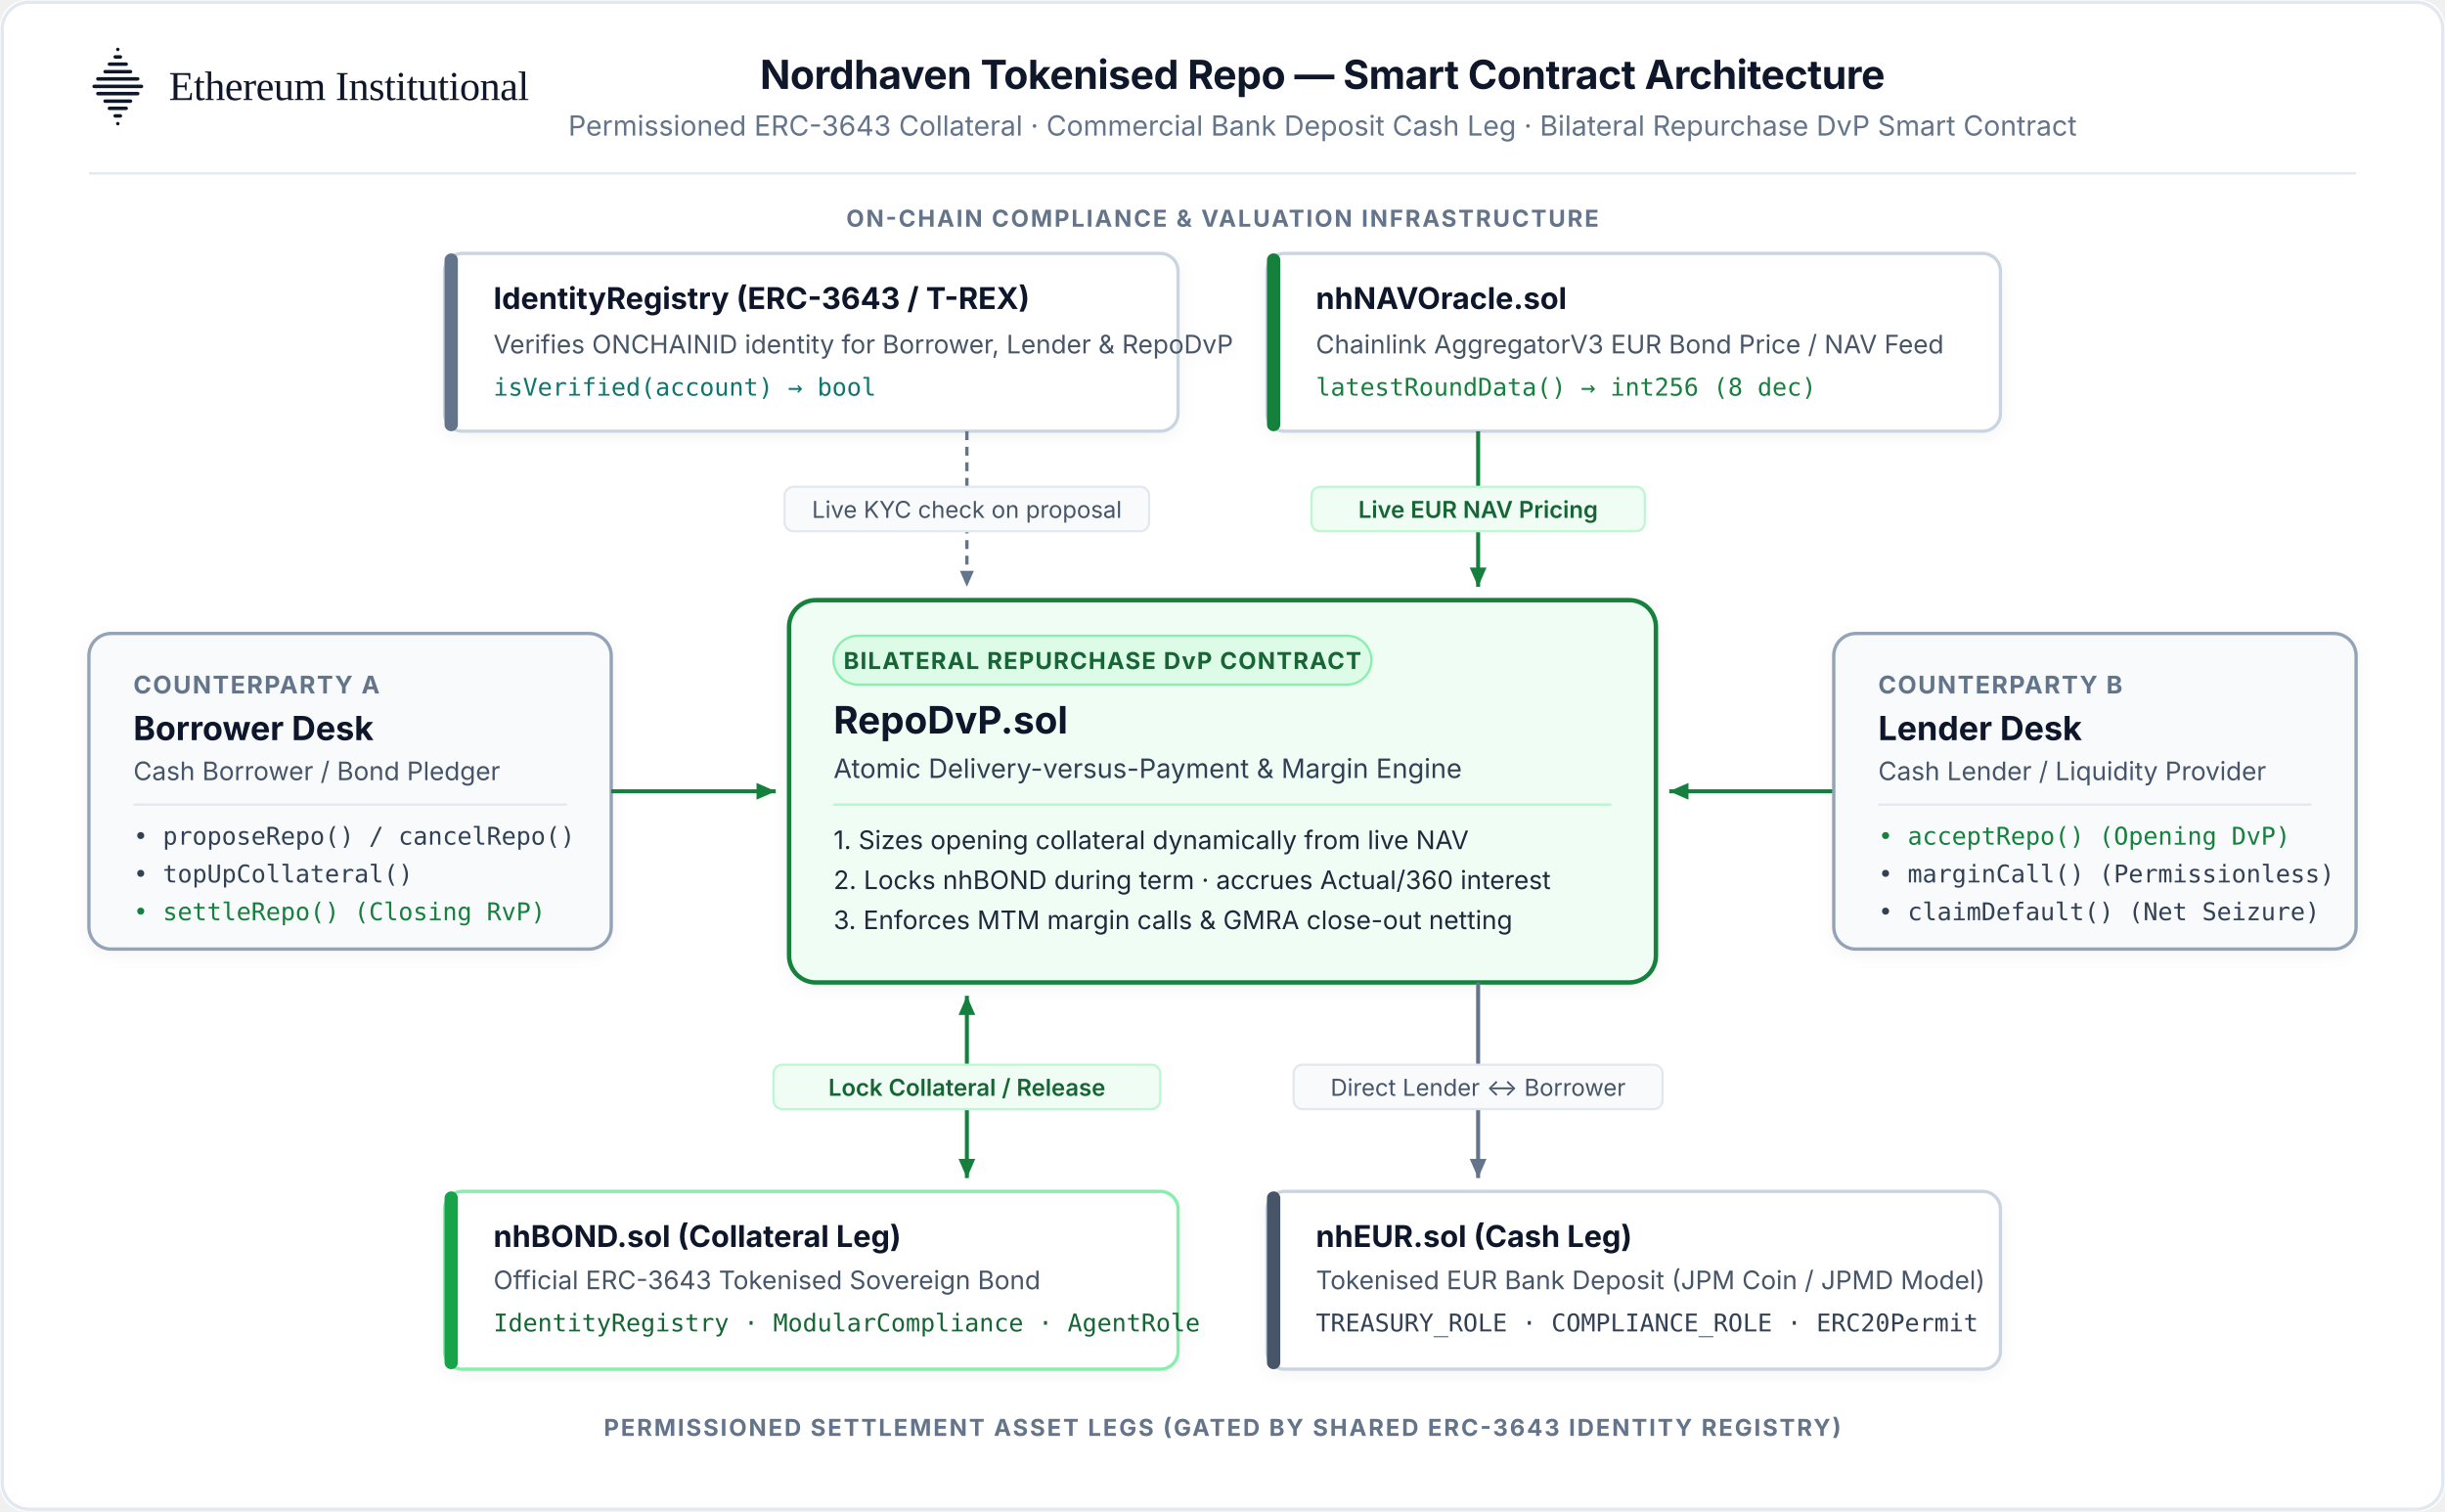
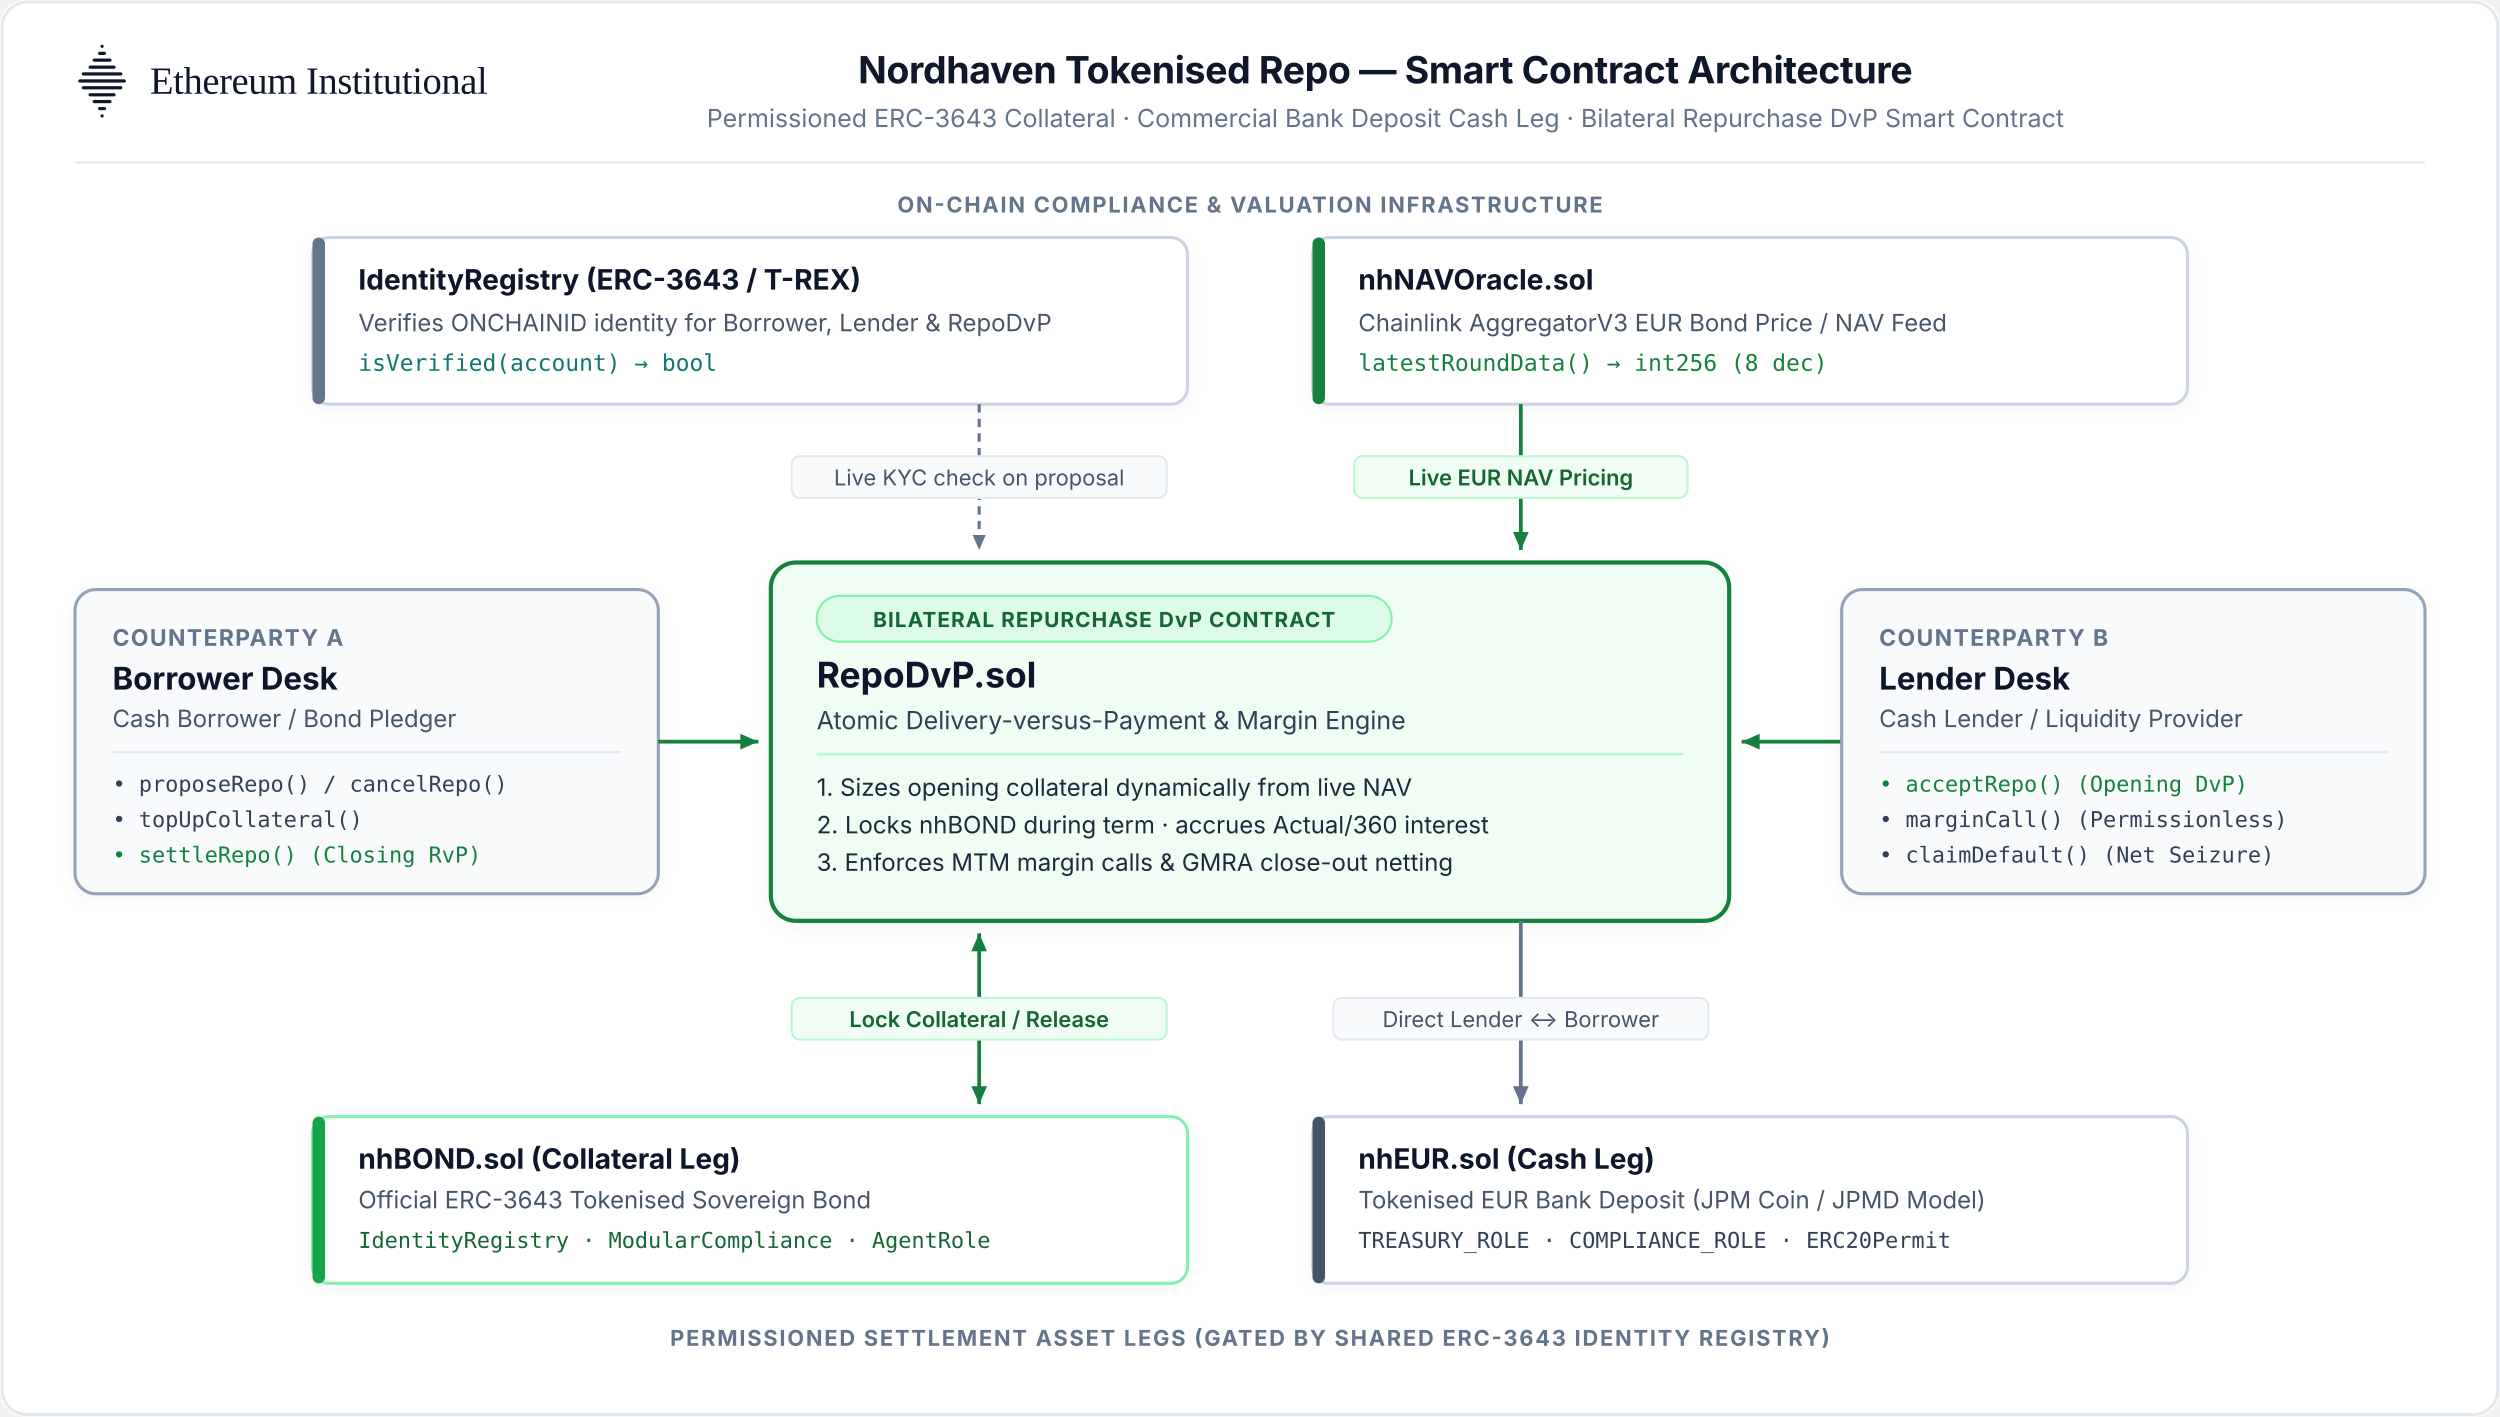
- <svg xmlns="http://www.w3.org/2000/svg" viewBox="0 0 1100 680" width="100%" height="100%" font-family="Inter, -apple-system, BlinkMacSystemFont, 'Segoe UI', Roboto, sans-serif">
+ <svg xmlns="http://www.w3.org/2000/svg" viewBox="0 0 1200 680" width="100%" height="100%" font-family="Inter, -apple-system, BlinkMacSystemFont, 'Segoe UI', Roboto, sans-serif">
  <defs>
    <marker id="arrow-gray" viewBox="0 0 10 10" refX="8" refY="5" markerWidth="6" markerHeight="6" orient="auto-start-reverse">
      <path d="M 0 1.5 L 8 5 L 0 8.5 z" fill="#64748B" />
    </marker>
    <marker id="arrow-green" viewBox="0 0 10 10" refX="8" refY="5" markerWidth="6" markerHeight="6" orient="auto-start-reverse">
      <path d="M 0 1.5 L 8 5 L 0 8.5 z" fill="#15803D" />
    </marker>
    <filter id="card-shadow" x="-4%" y="-4%" width="108%" height="112%">
      <feDropShadow dx="0" dy="2" stdDeviation="4" flood-color="#0F172A" flood-opacity="0.04" />
    </filter>
  </defs>
-   <rect width="1100" height="680" fill="#FFFFFF" rx="12" />
-   <rect x="1" y="1" width="1098" height="678" fill="none" stroke="#E2E8F0" stroke-width="1.5" rx="12" />
-   <g transform="translate(40, 20)">
+   <rect width="1200" height="680" fill="#FFFFFF" rx="12" />
+   <rect x="1" y="1" width="1198" height="678" fill="none" stroke="#E2E8F0" stroke-width="1.5" rx="12" />
+   <g transform="translate(36, 20)">
    <svg x="0" y="0" width="26" height="38" viewBox="100 55 200 290" fill="#0F172A">
      <circle cx="200" cy="71" r="6" />
      <rect x="185" y="91" width="30" height="12" rx="6" />
      <rect x="165" y="116" width="70" height="12" rx="6" />
      <rect x="150" y="142" width="100" height="12" rx="6" />
      <rect x="125" y="167" width="150" height="12" rx="6" />
      <rect x="112" y="193" width="176" height="12" rx="6" />
      <rect x="125" y="218" width="150" height="12" rx="6" />
      <rect x="150" y="244" width="100" height="12" rx="6" />
      <rect x="165" y="269" width="70" height="12" rx="6" />
      <rect x="185" y="295" width="30" height="12" rx="6" />
      <circle cx="200" cy="328" r="6" />
    </svg>
    <text x="36" y="25" font-family="Georgia, 'Times New Roman', serif" font-size="18.5" fill="#0F172A" letter-spacing="-0.01em">Ethereum Institutional</text>
  </g>
-   <text x="595" y="40" text-anchor="middle" font-size="18" font-weight="700" fill="#0F172A" letter-spacing="-0.01em">Nordhaven Tokenised Repo — Smart Contract Architecture</text>
-   <text x="595" y="61" text-anchor="middle" font-size="12.5" fill="#64748B">Permissioned ERC-3643 Collateral · Commercial Bank Deposit Cash Leg · Bilateral Repurchase DvP Smart Contract</text>
-   <line x1="40" y1="78" x2="1060" y2="78" stroke="#E2E8F0" stroke-width="1" />
-   <text x="550" y="102" text-anchor="middle" font-size="10.5" font-weight="700" fill="#64748B" letter-spacing="0.08em">ON-CHAIN COMPLIANCE &amp; VALUATION INFRASTRUCTURE</text>
+   <text x="665" y="40" text-anchor="middle" font-size="18" font-weight="700" fill="#0F172A" letter-spacing="-0.01em">Nordhaven Tokenised Repo — Smart Contract Architecture</text>
+   <text x="665" y="61" text-anchor="middle" font-size="12" fill="#64748B">Permissioned ERC-3643 Collateral · Commercial Bank Deposit Cash Leg · Bilateral Repurchase DvP Smart Contract</text>
+   <line x1="36" y1="78" x2="1164" y2="78" stroke="#E2E8F0" stroke-width="1" />
+   <text x="600" y="102" text-anchor="middle" font-size="10.5" font-weight="700" fill="#64748B" letter-spacing="0.08em">ON-CHAIN COMPLIANCE &amp; VALUATION INFRASTRUCTURE</text>
  <g filter="url(#card-shadow)">
-     <rect x="200" y="114" width="330" height="80" rx="8" fill="#FFFFFF" stroke="#CBD5E1" stroke-width="1.5" />
-     <rect x="200" y="114" width="6" height="80" rx="3" fill="#64748B" />
-     <text x="222" y="139" font-size="13.5" font-weight="700" fill="#0F172A">IdentityRegistry (ERC-3643 / T-REX)</text>
-     <text x="222" y="159" font-size="11.5" fill="#475569">Verifies ONCHAINID identity for Borrower, Lender &amp; RepoDvP</text>
-     <text x="222" y="178" font-size="11" font-family="ui-monospace, SFMono-Regular, Menlo, monospace" fill="#0F766E">isVerified(account) → bool</text>
+     <rect x="150" y="114" width="420" height="80" rx="8" fill="#FFFFFF" stroke="#CBD5E1" stroke-width="1.5" />
+     <rect x="150" y="114" width="6" height="80" rx="3" fill="#64748B" />
+     <text x="172" y="139" font-size="13.5" font-weight="700" fill="#0F172A">IdentityRegistry (ERC-3643 / T-REX)</text>
+     <text x="172" y="159" font-size="11.5" fill="#475569">Verifies ONCHAINID identity for Borrower, Lender &amp; RepoDvP</text>
+     <text x="172" y="178" font-size="11" font-family="ui-monospace, SFMono-Regular, Menlo, monospace" fill="#0F766E">isVerified(account) → bool</text>
  </g>
  <g filter="url(#card-shadow)">
-     <rect x="570" y="114" width="330" height="80" rx="8" fill="#FFFFFF" stroke="#CBD5E1" stroke-width="1.5" />
-     <rect x="570" y="114" width="6" height="80" rx="3" fill="#15803D" />
-     <text x="592" y="139" font-size="13.5" font-weight="700" fill="#0F172A">nhNAVOracle.sol</text>
-     <text x="592" y="159" font-size="11.5" fill="#475569">Chainlink AggregatorV3 EUR Bond Price / NAV Feed</text>
-     <text x="592" y="178" font-size="11" font-family="ui-monospace, SFMono-Regular, Menlo, monospace" fill="#15803D">latestRoundData() → int256 (8 dec)</text>
+     <rect x="630" y="114" width="420" height="80" rx="8" fill="#FFFFFF" stroke="#CBD5E1" stroke-width="1.5" />
+     <rect x="630" y="114" width="6" height="80" rx="3" fill="#15803D" />
+     <text x="652" y="139" font-size="13.5" font-weight="700" fill="#0F172A">nhNAVOracle.sol</text>
+     <text x="652" y="159" font-size="11.5" fill="#475569">Chainlink AggregatorV3 EUR Bond Price / NAV Feed</text>
+     <text x="652" y="178" font-size="11" font-family="ui-monospace, SFMono-Regular, Menlo, monospace" fill="#15803D">latestRoundData() → int256 (8 dec)</text>
  </g>
-   <line x1="435" y1="194" x2="435" y2="264" stroke="#64748B" stroke-width="1.5" stroke-dasharray="4,3" marker-end="url(#arrow-gray)" />
-   <rect x="353" y="219" width="164" height="20" rx="4" fill="#F8FAFC" stroke="#E2E8F0" stroke-width="1" />
-   <text x="435" y="233" text-anchor="middle" font-size="10.5" fill="#475569">Live KYC check on proposal</text>
-   <line x1="665" y1="194" x2="665" y2="264" stroke="#15803D" stroke-width="1.8" marker-end="url(#arrow-green)" />
-   <rect x="590" y="219" width="150" height="20" rx="4" fill="#F0FDF4" stroke="#BBF7D0" stroke-width="1" />
-   <text x="665" y="233" text-anchor="middle" font-size="10.5" font-weight="600" fill="#166534">Live EUR NAV Pricing</text>
+   <line x1="470" y1="194" x2="470" y2="264" stroke="#64748B" stroke-width="1.5" stroke-dasharray="4,3" marker-end="url(#arrow-gray)" />
+   <rect x="380" y="219" width="180" height="20" rx="4" fill="#F8FAFC" stroke="#E2E8F0" stroke-width="1" />
+   <text x="470" y="233" text-anchor="middle" font-size="10.5" fill="#475569">Live KYC check on proposal</text>
+   <line x1="730" y1="194" x2="730" y2="264" stroke="#15803D" stroke-width="1.8" marker-end="url(#arrow-green)" />
+   <rect x="650" y="219" width="160" height="20" rx="4" fill="#F0FDF4" stroke="#BBF7D0" stroke-width="1" />
+   <text x="730" y="233" text-anchor="middle" font-size="10.5" font-weight="600" fill="#166534">Live EUR NAV Pricing</text>
  <g filter="url(#card-shadow)">
-     <rect x="40" y="285" width="235" height="142" rx="10" fill="#F8FAFC" stroke="#94A3B8" stroke-width="1.5" />
-     <text x="60" y="312" font-size="11" font-weight="700" fill="#64748B" letter-spacing="0.06em">COUNTERPARTY A</text>
-     <text x="60" y="333" font-size="15" font-weight="700" fill="#0F172A">Borrower Desk</text>
-     <text x="60" y="351" font-size="11.5" fill="#475569">Cash Borrower / Bond Pledger</text>
-     <line x1="60" y1="362" x2="255" y2="362" stroke="#E2E8F0" stroke-width="1" />
-     <text x="60" y="380" font-size="11" font-family="ui-monospace, SFMono-Regular, Menlo, monospace" fill="#334155">• proposeRepo() / cancelRepo()</text>
-     <text x="60" y="397" font-size="11" font-family="ui-monospace, SFMono-Regular, Menlo, monospace" fill="#334155">• topUpCollateral()</text>
-     <text x="60" y="414" font-size="11" font-family="ui-monospace, SFMono-Regular, Menlo, monospace" fill="#15803D">• settleRepo() (Closing RvP)</text>
+     <rect x="36" y="283" width="280" height="146" rx="10" fill="#F8FAFC" stroke="#94A3B8" stroke-width="1.5" />
+     <text x="54" y="310" font-size="11" font-weight="700" fill="#64748B" letter-spacing="0.06em">COUNTERPARTY A</text>
+     <text x="54" y="331" font-size="15" font-weight="700" fill="#0F172A">Borrower Desk</text>
+     <text x="54" y="349" font-size="11.5" fill="#475569">Cash Borrower / Bond Pledger</text>
+     <line x1="54" y1="361" x2="298" y2="361" stroke="#E2E8F0" stroke-width="1" />
+     <text x="54" y="380" font-size="10.5" font-family="ui-monospace, SFMono-Regular, Menlo, monospace" fill="#334155">• proposeRepo() / cancelRepo()</text>
+     <text x="54" y="397" font-size="10.5" font-family="ui-monospace, SFMono-Regular, Menlo, monospace" fill="#334155">• topUpCollateral()</text>
+     <text x="54" y="414" font-size="10.5" font-family="ui-monospace, SFMono-Regular, Menlo, monospace" fill="#15803D">• settleRepo() (Closing RvP)</text>
  </g>
-   <line x1="275" y1="356" x2="349" y2="356" stroke="#15803D" stroke-width="1.8" marker-end="url(#arrow-green)" />
+   <line x1="316" y1="356" x2="364" y2="356" stroke="#15803D" stroke-width="1.8" marker-end="url(#arrow-green)" />
  <g filter="url(#card-shadow)">
-     <rect x="355" y="270" width="390" height="172" rx="12" fill="#F0FDF4" stroke="#15803D" stroke-width="2" />
-     <rect x="375" y="286" width="242" height="22" rx="11" fill="#DCFCE7" stroke="#86EFAC" stroke-width="1" />
-     <text x="496" y="301" text-anchor="middle" font-size="10.5" font-weight="700" fill="#166534" letter-spacing="0.05em">BILATERAL REPURCHASE DvP CONTRACT</text>
-     <text x="375" y="330" font-size="17" font-weight="700" fill="#0F172A">RepoDvP.sol</text>
-     <text x="375" y="350" font-size="12" fill="#334155">Atomic Delivery-versus-Payment &amp; Margin Engine</text>
-     <line x1="375" y1="362" x2="725" y2="362" stroke="#BBF7D0" stroke-width="1.2" />
-     <text x="375" y="382" font-size="11.5" fill="#1E293B">1. Sizes opening collateral dynamically from live NAV</text>
-     <text x="375" y="400" font-size="11.5" fill="#1E293B">2. Locks nhBOND during term · accrues Actual/360 interest</text>
-     <text x="375" y="418" font-size="11.5" fill="#1E293B">3. Enforces MTM margin calls &amp; GMRA close-out netting</text>
+     <rect x="370" y="270" width="460" height="172" rx="12" fill="#F0FDF4" stroke="#15803D" stroke-width="2" />
+     <rect x="392" y="286" width="276" height="22" rx="11" fill="#DCFCE7" stroke="#86EFAC" stroke-width="1" />
+     <text x="530" y="301" text-anchor="middle" font-size="10" font-weight="700" fill="#166534" letter-spacing="0.05em">BILATERAL REPURCHASE DvP CONTRACT</text>
+     <text x="392" y="330" font-size="17" font-weight="700" fill="#0F172A">RepoDvP.sol</text>
+     <text x="392" y="350" font-size="12" fill="#334155">Atomic Delivery-versus-Payment &amp; Margin Engine</text>
+     <line x1="392" y1="362" x2="808" y2="362" stroke="#BBF7D0" stroke-width="1.2" />
+     <text x="392" y="382" font-size="11.5" fill="#1E293B">1. Sizes opening collateral dynamically from live NAV</text>
+     <text x="392" y="400" font-size="11.5" fill="#1E293B">2. Locks nhBOND during term · accrues Actual/360 interest</text>
+     <text x="392" y="418" font-size="11.5" fill="#1E293B">3. Enforces MTM margin calls &amp; GMRA close-out netting</text>
  </g>
-   <line x1="825" y1="356" x2="751" y2="356" stroke="#15803D" stroke-width="1.8" marker-end="url(#arrow-green)" />
+   <line x1="884" y1="356" x2="836" y2="356" stroke="#15803D" stroke-width="1.8" marker-end="url(#arrow-green)" />
  <g filter="url(#card-shadow)">
-     <rect x="825" y="285" width="235" height="142" rx="10" fill="#F8FAFC" stroke="#94A3B8" stroke-width="1.5" />
-     <text x="845" y="312" font-size="11" font-weight="700" fill="#64748B" letter-spacing="0.06em">COUNTERPARTY B</text>
-     <text x="845" y="333" font-size="15" font-weight="700" fill="#0F172A">Lender Desk</text>
-     <text x="845" y="351" font-size="11.5" fill="#475569">Cash Lender / Liquidity Provider</text>
-     <line x1="845" y1="362" x2="1040" y2="362" stroke="#E2E8F0" stroke-width="1" />
-     <text x="845" y="380" font-size="11" font-family="ui-monospace, SFMono-Regular, Menlo, monospace" fill="#15803D">• acceptRepo() (Opening DvP)</text>
-     <text x="845" y="397" font-size="11" font-family="ui-monospace, SFMono-Regular, Menlo, monospace" fill="#334155">• marginCall() (Permissionless)</text>
-     <text x="845" y="414" font-size="11" font-family="ui-monospace, SFMono-Regular, Menlo, monospace" fill="#334155">• claimDefault() (Net Seizure)</text>
+     <rect x="884" y="283" width="280" height="146" rx="10" fill="#F8FAFC" stroke="#94A3B8" stroke-width="1.5" />
+     <text x="902" y="310" font-size="11" font-weight="700" fill="#64748B" letter-spacing="0.06em">COUNTERPARTY B</text>
+     <text x="902" y="331" font-size="15" font-weight="700" fill="#0F172A">Lender Desk</text>
+     <text x="902" y="349" font-size="11.5" fill="#475569">Cash Lender / Liquidity Provider</text>
+     <line x1="902" y1="361" x2="1146" y2="361" stroke="#E2E8F0" stroke-width="1" />
+     <text x="902" y="380" font-size="10.5" font-family="ui-monospace, SFMono-Regular, Menlo, monospace" fill="#15803D">• acceptRepo() (Opening DvP)</text>
+     <text x="902" y="397" font-size="10.5" font-family="ui-monospace, SFMono-Regular, Menlo, monospace" fill="#334155">• marginCall() (Permissionless)</text>
+     <text x="902" y="414" font-size="10.5" font-family="ui-monospace, SFMono-Regular, Menlo, monospace" fill="#334155">• claimDefault() (Net Seizure)</text>
  </g>
-   <line x1="435" y1="448" x2="435" y2="530" stroke="#15803D" stroke-width="1.8" marker-end="url(#arrow-green)" marker-start="url(#arrow-green)" />
-   <rect x="348" y="479" width="174" height="20" rx="4" fill="#F0FDF4" stroke="#BBF7D0" stroke-width="1" />
-   <text x="435" y="493" text-anchor="middle" font-size="10.5" font-weight="600" fill="#166534">Lock Collateral / Release</text>
-   <line x1="665" y1="442" x2="665" y2="530" stroke="#64748B" stroke-width="1.8" marker-end="url(#arrow-gray)" />
-   <rect x="582" y="479" width="166" height="20" rx="4" fill="#F8FAFC" stroke="#E2E8F0" stroke-width="1" />
-   <text x="665" y="493" text-anchor="middle" font-size="10.5" fill="#475569">Direct Lender ↔ Borrower</text>
+   <line x1="470" y1="448" x2="470" y2="530" stroke="#15803D" stroke-width="1.8" marker-end="url(#arrow-green)" marker-start="url(#arrow-green)" />
+   <rect x="380" y="479" width="180" height="20" rx="4" fill="#F0FDF4" stroke="#BBF7D0" stroke-width="1" />
+   <text x="470" y="493" text-anchor="middle" font-size="10.5" font-weight="600" fill="#166534">Lock Collateral / Release</text>
+   <line x1="730" y1="442" x2="730" y2="530" stroke="#64748B" stroke-width="1.8" marker-end="url(#arrow-gray)" />
+   <rect x="640" y="479" width="180" height="20" rx="4" fill="#F8FAFC" stroke="#E2E8F0" stroke-width="1" />
+   <text x="730" y="493" text-anchor="middle" font-size="10.5" fill="#475569">Direct Lender ↔ Borrower</text>
  <g filter="url(#card-shadow)">
-     <rect x="200" y="536" width="330" height="80" rx="8" fill="#FFFFFF" stroke="#86EFAC" stroke-width="1.5" />
-     <rect x="200" y="536" width="6" height="80" rx="3" fill="#16A34A" />
-     <text x="222" y="561" font-size="13.5" font-weight="700" fill="#0F172A">nhBOND.sol (Collateral Leg)</text>
-     <text x="222" y="580" font-size="11.5" fill="#475569">Official ERC-3643 Tokenised Sovereign Bond</text>
-     <text x="222" y="599" font-size="11" font-family="ui-monospace, SFMono-Regular, Menlo, monospace" fill="#166534">IdentityRegistry · ModularCompliance · AgentRole</text>
+     <rect x="150" y="536" width="420" height="80" rx="8" fill="#FFFFFF" stroke="#86EFAC" stroke-width="1.5" />
+     <rect x="150" y="536" width="6" height="80" rx="3" fill="#16A34A" />
+     <text x="172" y="561" font-size="13.5" font-weight="700" fill="#0F172A">nhBOND.sol (Collateral Leg)</text>
+     <text x="172" y="580" font-size="11.5" fill="#475569">Official ERC-3643 Tokenised Sovereign Bond</text>
+     <text x="172" y="599" font-size="10.5" font-family="ui-monospace, SFMono-Regular, Menlo, monospace" fill="#166534">IdentityRegistry · ModularCompliance · AgentRole</text>
  </g>
  <g filter="url(#card-shadow)">
-     <rect x="570" y="536" width="330" height="80" rx="8" fill="#FFFFFF" stroke="#CBD5E1" stroke-width="1.5" />
-     <rect x="570" y="536" width="6" height="80" rx="3" fill="#475569" />
-     <text x="592" y="561" font-size="13.5" font-weight="700" fill="#0F172A">nhEUR.sol (Cash Leg)</text>
-     <text x="592" y="580" font-size="11.5" fill="#475569">Tokenised EUR Bank Deposit (JPM Coin / JPMD Model)</text>
-     <text x="592" y="599" font-size="11" font-family="ui-monospace, SFMono-Regular, Menlo, monospace" fill="#334155">TREASURY_ROLE · COMPLIANCE_ROLE · ERC20Permit</text>
+     <rect x="630" y="536" width="420" height="80" rx="8" fill="#FFFFFF" stroke="#CBD5E1" stroke-width="1.5" />
+     <rect x="630" y="536" width="6" height="80" rx="3" fill="#475569" />
+     <text x="652" y="561" font-size="13.5" font-weight="700" fill="#0F172A">nhEUR.sol (Cash Leg)</text>
+     <text x="652" y="580" font-size="11.5" fill="#475569">Tokenised EUR Bank Deposit (JPM Coin / JPMD Model)</text>
+     <text x="652" y="599" font-size="10.5" font-family="ui-monospace, SFMono-Regular, Menlo, monospace" fill="#334155">TREASURY_ROLE · COMPLIANCE_ROLE · ERC20Permit</text>
  </g>
-   <text x="550" y="646" text-anchor="middle" font-size="10.5" font-weight="700" fill="#64748B" letter-spacing="0.08em">PERMISSIONED SETTLEMENT ASSET LEGS (GATED BY SHARED ERC-3643 IDENTITY REGISTRY)</text>
+   <text x="600" y="646" text-anchor="middle" font-size="10.5" font-weight="700" fill="#64748B" letter-spacing="0.08em">PERMISSIONED SETTLEMENT ASSET LEGS (GATED BY SHARED ERC-3643 IDENTITY REGISTRY)</text>
</svg>
